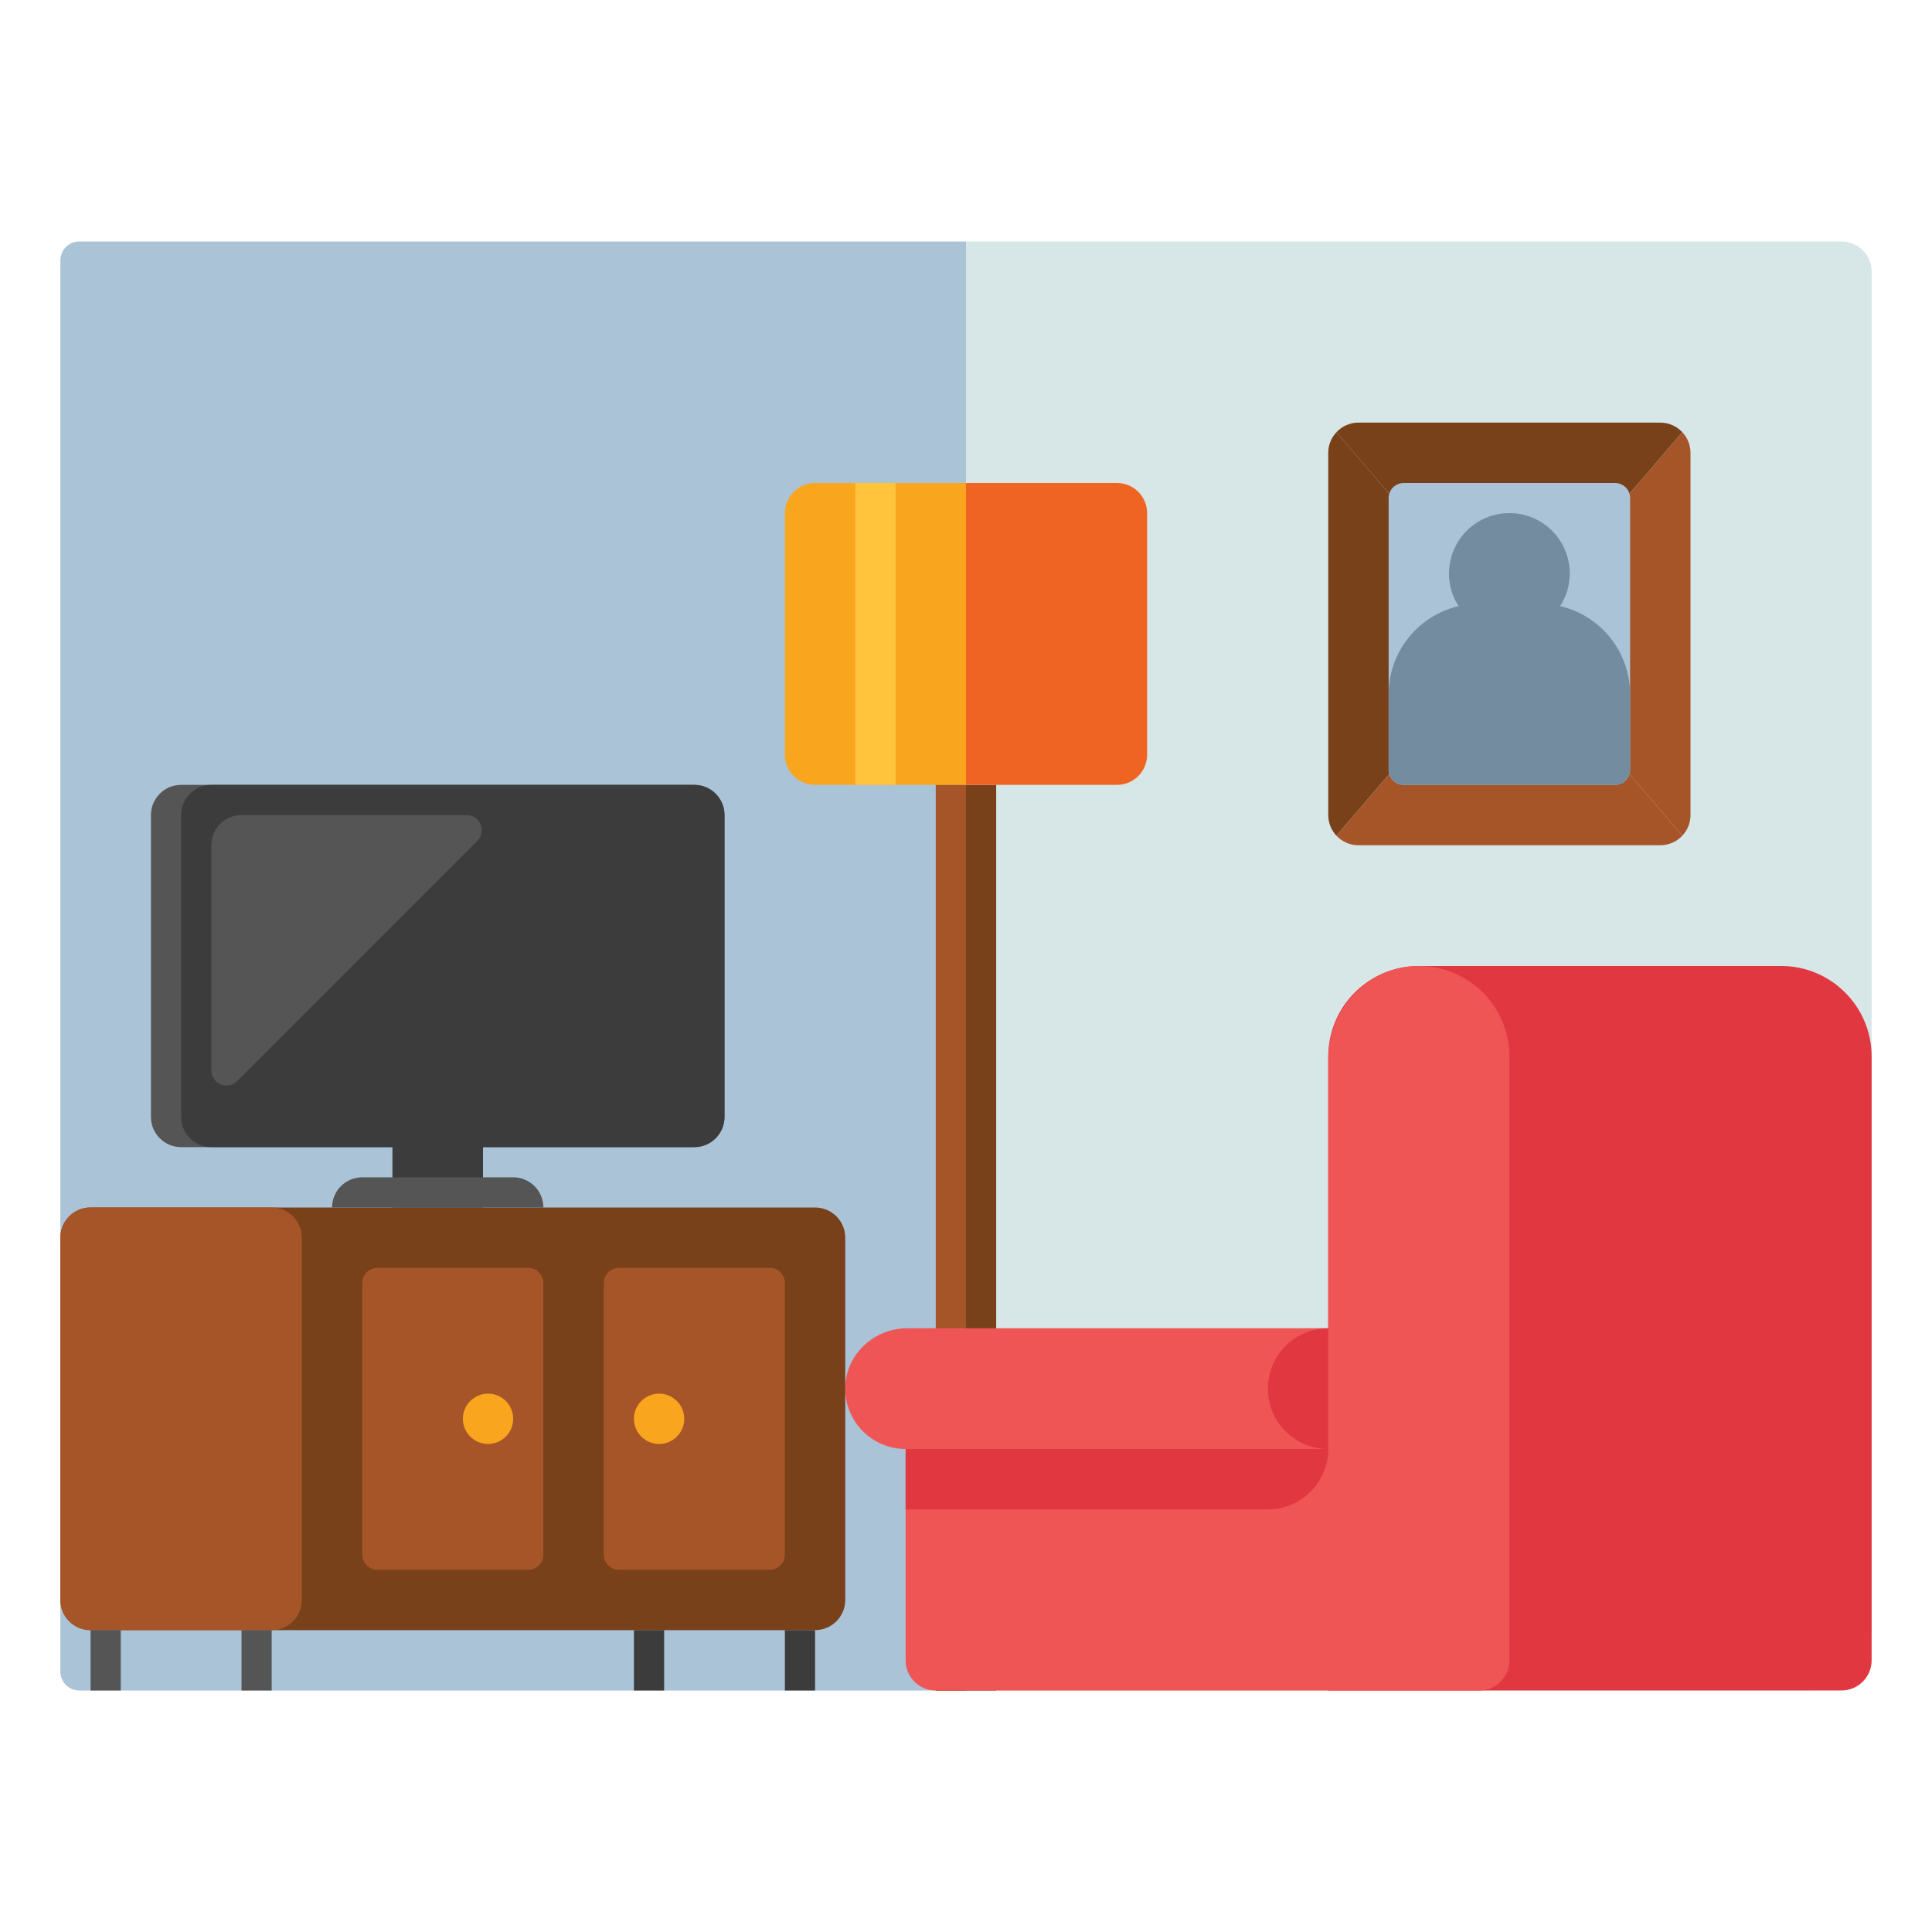
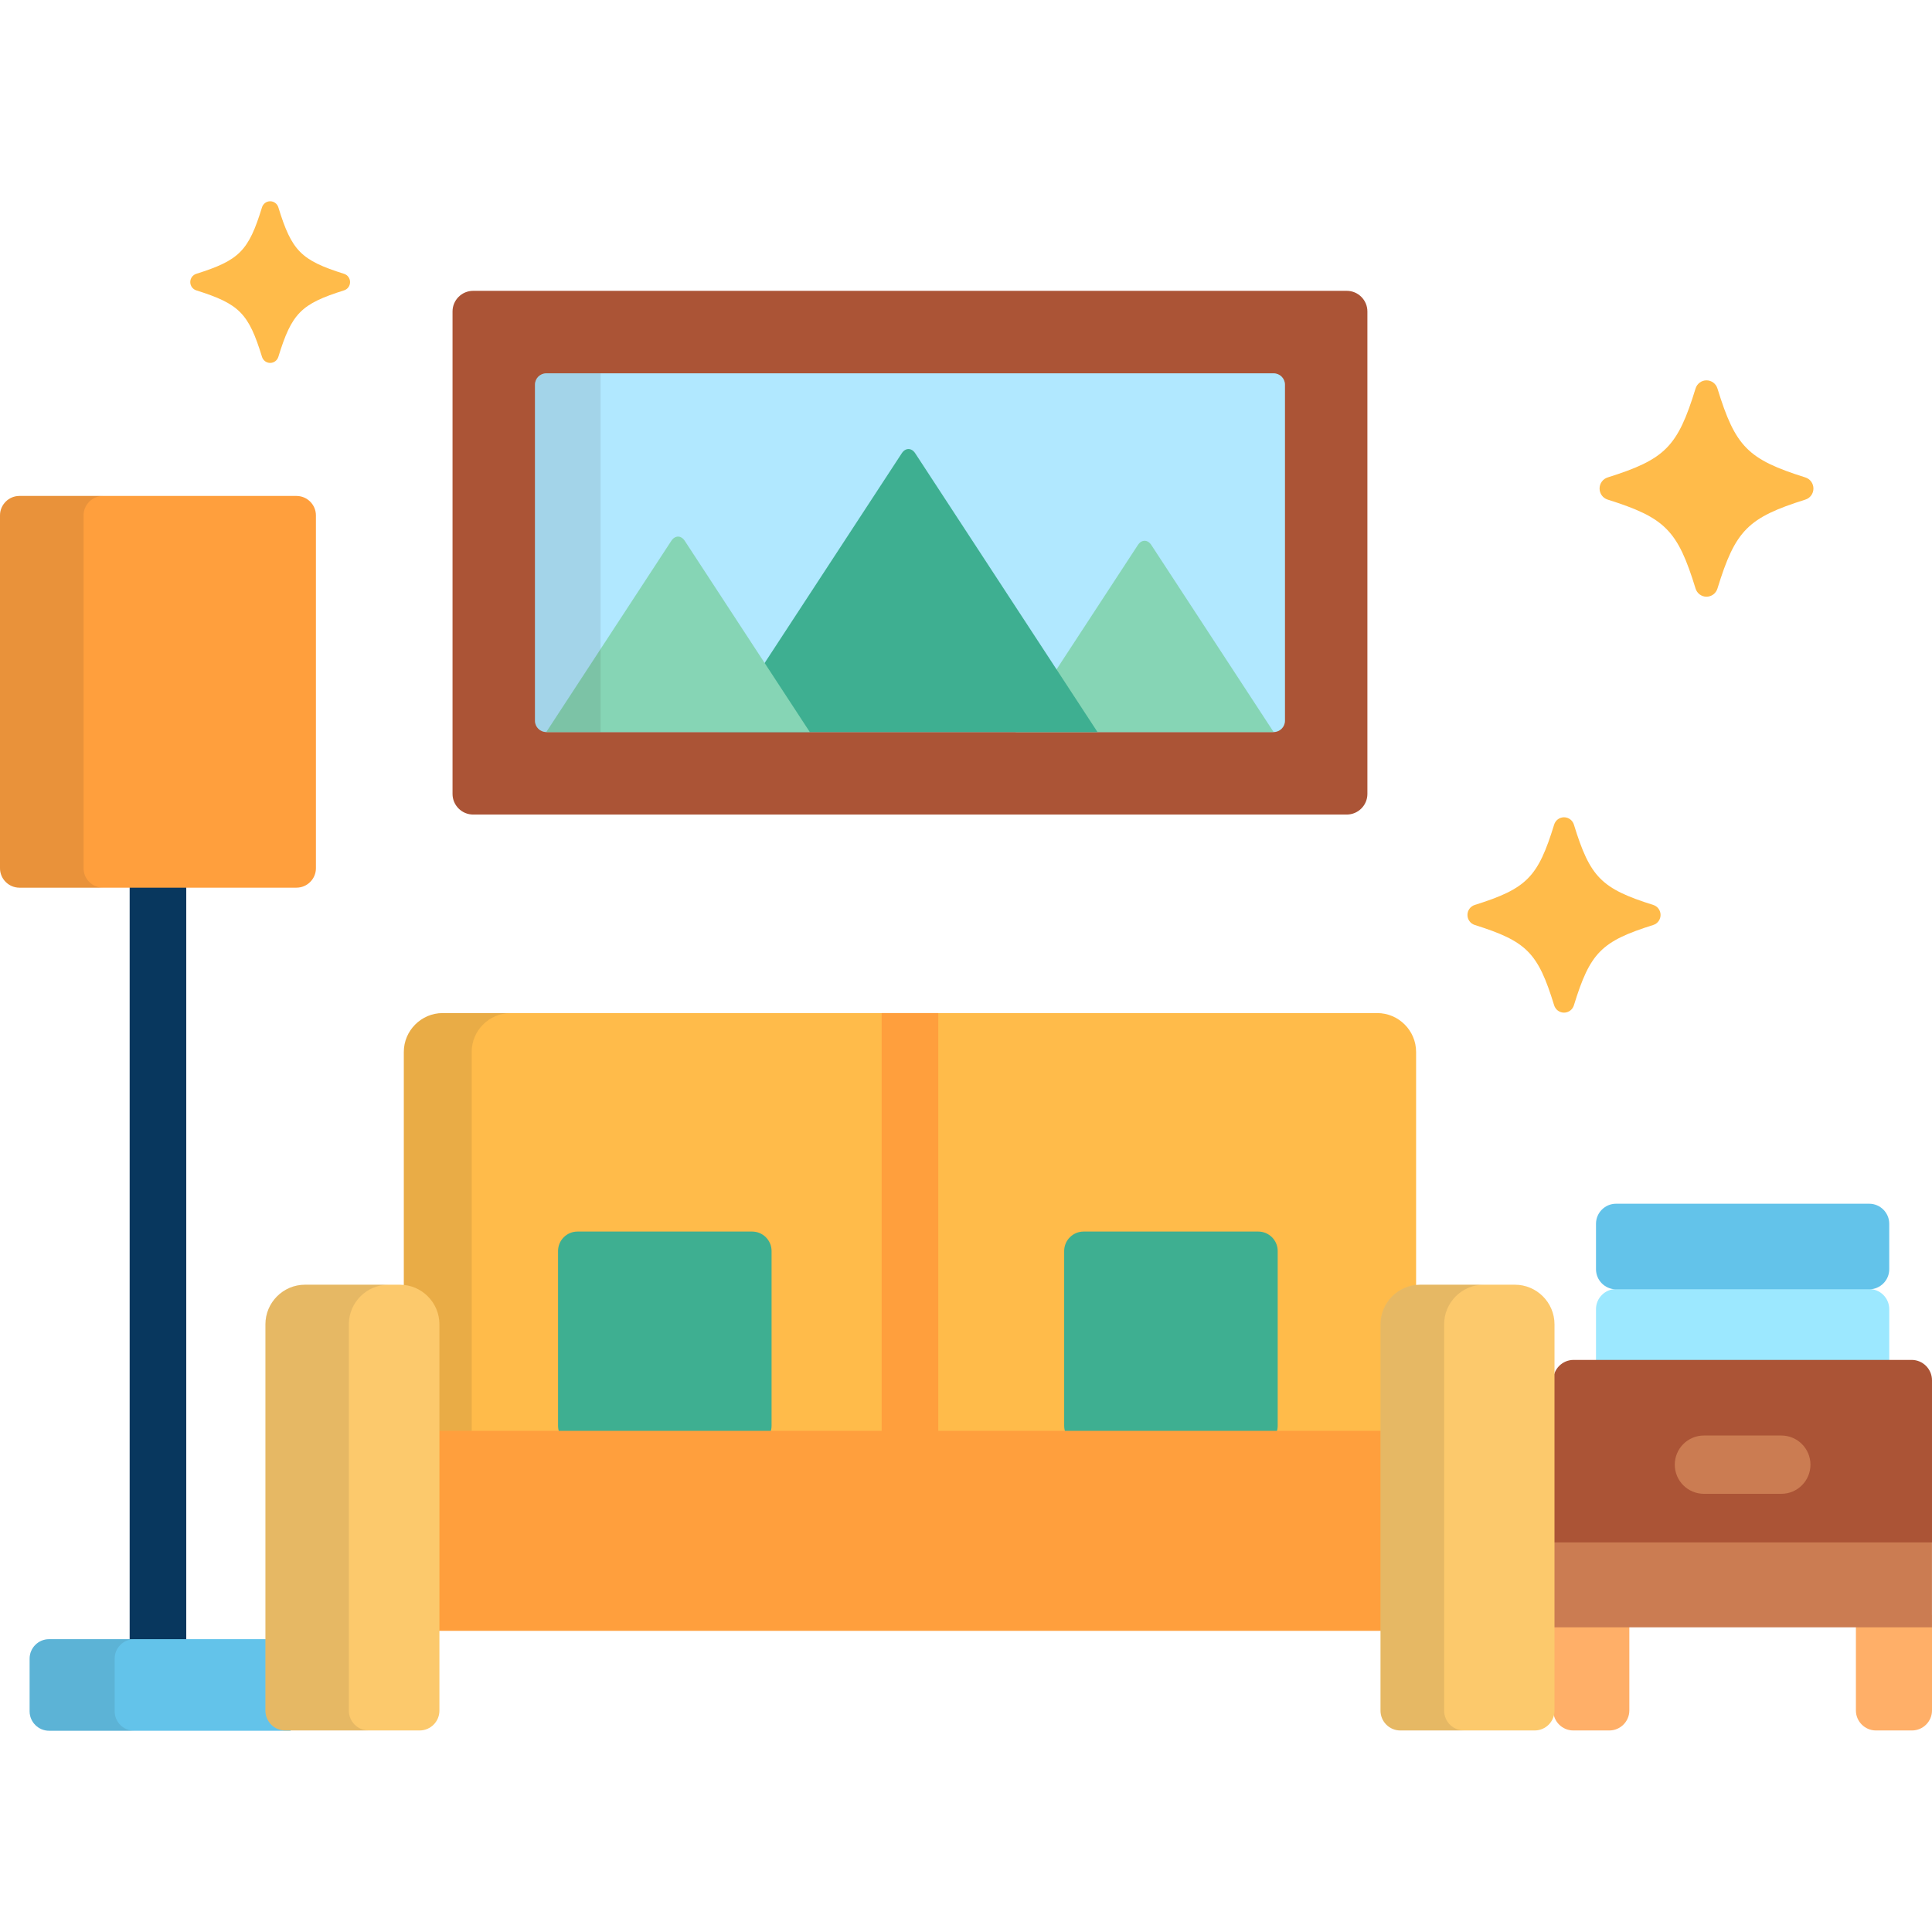
- <svg xmlns="http://www.w3.org/2000/svg" height="512" viewBox="0 0 512 512" width="512">
-   <path d="m272 64h224a0 0 0 0 1 0 0v384a0 0 0 0 1 0 0h-232a8 8 0 0 1 -8-8v-360a16 16 0 0 1 16-16z" fill="#d7e6e6" transform="matrix(-1 0 0 -1 752 512)" />
-   <path d="m16 64h235a5 5 0 0 1 5 5v374a5 5 0 0 1 -5 5h-235a0 0 0 0 1 0 0v-384a0 0 0 0 1 0 0z" fill="#aac3d7" transform="matrix(-1 0 0 -1 272 512)" />
-   <path d="m248 208h16v240h-16z" fill="#784119" transform="matrix(-1 0 0 -1 512 656)" />
-   <path d="m248 208h8v240h-8z" fill="#a55528" transform="matrix(-1 0 0 -1 504 656)" />
-   <path d="m360 256h136a0 0 0 0 1 0 0v168a24 24 0 0 1 -24 24h-96a24 24 0 0 1 -24-24v-160a8 8 0 0 1 8-8z" fill="#e13741" transform="matrix(-1 0 0 -1 848 703.996)" />
-   <path d="m240.452 352h111.548v-71.464c0-13.455 11.011-24.791 24.464-24.536a24 24 0 0 1 23.536 24v160a8 8 0 0 1 -8 8h-144a8 8 0 0 1 -8-8v-56a16 16 0 0 1 -15.982-16.773c.405-8.606 7.818-15.227 16.434-15.227z" fill="#f05555" />
-   <path d="m352 352v32a16 16 0 0 1 0-32z" fill="#e13741" />
-   <path d="m256 384h96a0 0 0 0 1 0 0v16a0 0 0 0 1 0 0h-112a0 0 0 0 1 0 0 16 16 0 0 1 16-16z" fill="#e13741" transform="matrix(-1 0 0 -1 592 784)" />
-   <rect fill="#784119" height="112" rx="8" transform="matrix(-1 0 0 -1 240 752)" width="208" x="16" y="320" />
-   <rect fill="#a55528" height="112" rx="8" transform="matrix(-1 0 0 -1 96 752)" width="64" x="16" y="320" />
-   <path d="m24 432h8v16h-8z" fill="#555" transform="matrix(-1 0 0 -1 56 880)" />
-   <path d="m64 432h8v16h-8z" fill="#555" transform="matrix(-1 0 0 -1 136 880)" />
-   <path d="m168 432h8v16h-8z" fill="#3c3c3c" transform="matrix(-1 0 0 -1 344 880)" />
-   <path d="m208 432h8v16h-8z" fill="#3c3c3c" transform="matrix(-1 0 0 -1 424 880)" />
-   <rect fill="#a55528" height="80" rx="4" transform="matrix(-1 0 0 -1 368 752)" width="48" x="160" y="336" />
-   <rect fill="#a55528" height="80" rx="4" transform="matrix(-1 0 0 -1 240 752)" width="48" x="96" y="336" />
-   <circle cx="129.333" cy="376" fill="#faa51e" r="6.667" />
-   <circle cx="174.667" cy="376" fill="#faa51e" r="6.667" />
-   <rect fill="#555" height="96" rx="8" transform="matrix(-1 0 0 -1 232 512)" width="152" x="40" y="208" />
-   <rect fill="#3c3c3c" height="96" rx="8" width="144" x="48" y="208" />
-   <path d="m56 283.676v-59.676a8 8 0 0 1 8-8h59.676a4 4 0 0 1 2.829 6.828l-63.677 63.677a4 4 0 0 1 -6.828-2.829z" fill="#555" />
-   <path d="m104 301.333h24v18.667h-24z" fill="#3c3c3c" transform="matrix(-1 0 0 -1 232 621.333)" />
-   <path d="m88 312h56a0 0 0 0 1 0 0 8 8 0 0 1 -8 8h-40a8 8 0 0 1 -8-8 0 0 0 0 1 0 0z" fill="#555" transform="matrix(-1 0 0 -1 232 632)" />
-   <path d="m256 128h40a8 8 0 0 1 8 8v64a8 8 0 0 1 -8 8h-40a0 0 0 0 1 0 0v-80a0 0 0 0 1 0 0z" fill="#f06423" />
-   <path d="m216 128h40a0 0 0 0 1 0 0v80a0 0 0 0 1 0 0h-40a8 8 0 0 1 -8-8v-64a8 8 0 0 1 8-8z" fill="#faa51e" />
-   <path d="m226.667 128h10.667v80h-10.667z" fill="#ffc33c" />
-   <path d="m354.171 114.532a7.966 7.966 0 0 0 -2.171 5.468v96a7.966 7.966 0 0 0 2.171 5.468l45.829-53.468z" fill="#784119" />
-   <path d="m445.829 114.532a7.974 7.974 0 0 0 -5.829-2.532h-80a7.974 7.974 0 0 0 -5.829 2.532l45.829 53.468z" fill="#784119" />
-   <path d="m400 168 45.829 53.468a7.966 7.966 0 0 0 2.171-5.468v-96a7.966 7.966 0 0 0 -2.171-5.468z" fill="#a55528" />
-   <path d="m354.171 221.468a7.974 7.974 0 0 0 5.829 2.532h80a7.974 7.974 0 0 0 5.829-2.532l-45.829-53.468z" fill="#a55528" />
-   <rect fill="#aac3d7" height="80" rx="4" width="64" x="368" y="128" />
-   <path d="m413.459 160.631a16 16 0 1 0 -26.918 0 24.005 24.005 0 0 0 -18.541 23.369v20a4 4 0 0 0 4 4h56a4 4 0 0 0 4-4v-20a24.005 24.005 0 0 0 -18.541-23.369z" fill="#738ca0" />
+ <svg xmlns="http://www.w3.org/2000/svg" version="1.1" id="Capa_1" x="0px" y="0px" viewBox="0 0 512.001 512.001" style="enable-background:new 0 0 512.001 512.001;" xml:space="preserve">
+   <path style="fill:#9CE8FF;" d="M500.668,363.64v-16.718c0-2.918-2.388-5.306-5.305-5.306h-67.1c-2.918,0-5.305,2.388-5.305,5.306  v16.718H500.668z" />
+   <g>
+     <path style="fill:#FFAF68;" d="M411.625,428v25.286c0,2.918,2.388,5.306,5.306,5.306h9.556c2.918,0,5.305-2.388,5.305-5.306V428   H411.625z" />
+     <path style="fill:#FFAF68;" d="M491.834,453.286c0,2.918,2.387,5.306,5.305,5.306h9.557c2.917,0,5.305-2.388,5.305-5.306V428   h-20.166v25.286H491.834z" />
+   </g>
+   <rect x="411.62" y="405.36" style="fill:#CB7C52;" width="100.37" height="25.899" />
+   <path style="fill:#AB5436;" d="M506.603,360.389h-89.582c-2.968,0-5.397,2.429-5.397,5.399v42.961H512v-42.961  C512,362.817,509.572,360.389,506.603,360.389z" />
+   <path style="fill:#CB7C52;" d="M472.066,395.879H451.56c-4.267,0-7.725-3.458-7.725-7.725c0-4.268,3.458-7.725,7.725-7.725h20.506  c4.268,0,7.725,3.457,7.725,7.725C479.791,392.421,476.334,395.879,472.066,395.879z" />
+   <path style="fill:#08375E;" d="M49.361,437.732V221.416c0-4.143-3.357-7.5-7.5-7.5s-7.5,3.357-7.5,7.5v216.316H49.361z" />
+   <path style="fill:#63C3EA;" d="M77,434.398H13.001c-2.833,0-5.151,2.318-5.151,5.15v13.967c0,2.832,2.318,5.15,5.151,5.15H77  V434.398z" />
+   <g style="opacity:0.1;">
+     <path style="fill:#231F20;" d="M30.391,453.516v-13.967c0-2.832,2.317-5.15,5.15-5.15h-22.54c-2.833,0-5.151,2.318-5.151,5.15   v13.967c0,2.832,2.318,5.15,5.151,5.15h22.54C32.708,458.666,30.391,456.348,30.391,453.516z" />
+   </g>
+   <path style="fill:#FF9F3D;" d="M83.723,230.091c0,2.833-2.318,5.15-5.151,5.15H5.15c-2.832,0-5.15-2.317-5.15-5.15v-93.507  c0-2.834,2.318-5.151,5.15-5.151h73.421c2.833,0,5.151,2.317,5.151,5.151L83.723,230.091L83.723,230.091z" />
+   <path style="opacity:0.1;fill:#231F20;enable-background:new    ;" d="M22.148,230.091v-93.507c0-2.834,2.318-5.151,5.151-5.151  H5.15c-2.832,0-5.15,2.317-5.15,5.151v93.507c0,2.833,2.318,5.15,5.15,5.15H27.3C24.467,235.241,22.148,232.924,22.148,230.091z" />
+   <path style="fill:#FFBB4A;" d="M364.98,268.475H117.321c-5.666,0-10.302,4.636-10.302,10.302v104.222h268.262V278.776  C375.281,273.11,370.647,268.475,364.98,268.475z" />
+   <path style="opacity:0.1;fill:#231F20;enable-background:new    ;" d="M135.302,268.475h-17.981  c-5.666,0-10.302,4.636-10.302,10.302v104.222H125V278.776C125,273.11,129.636,268.475,135.302,268.475z" />
+   <rect x="233.65" y="268.48" style="fill:#FF9F3D;" width="15" height="114.52" />
+   <g>
+     <path style="fill:#3EAF91;" d="M204.474,377.847c0,2.833-2.317,5.151-5.15,5.151h-46.285c-2.833,0-5.15-2.318-5.15-5.151v-46.322   c0-2.832,2.317-5.15,5.15-5.15h46.285c2.833,0,5.15,2.318,5.15,5.15V377.847z" />
+     <path style="fill:#3EAF91;" d="M338.604,377.847c0,2.833-2.317,5.151-5.15,5.151h-46.285c-2.833,0-5.151-2.318-5.151-5.151v-46.322   c0-2.832,2.318-5.15,5.151-5.15h46.285c2.833,0,5.15,2.318,5.15,5.15V377.847z" />
+   </g>
+   <rect x="107.02" y="379.19" style="fill:#FF9F3D;" width="268.26" height="53" />
+   <path style="fill:#FCC96C;" d="M105.971,340.463H80.822c-5.764,0-10.48,4.718-10.48,10.484v102.4c0,2.884,2.357,5.244,5.239,5.244  h35.629c2.882,0,5.24-2.36,5.24-5.244v-102.4C116.451,345.181,111.734,340.463,105.971,340.463z" />
+   <path style="opacity:0.1;fill:#231F20;enable-background:new    ;" d="M92.452,453.348v-102.4c0-5.767,4.715-10.484,10.479-10.484  H80.822c-5.764,0-10.48,4.718-10.48,10.484v102.4c0,2.884,2.357,5.244,5.239,5.244H97.69  C94.809,458.592,92.452,456.231,92.452,453.348z" />
+   <path style="fill:#FCC96C;" d="M401.478,340.463h-25.149c-5.764,0-10.479,4.718-10.479,10.484v102.4c0,2.884,2.358,5.244,5.24,5.244  h35.629c2.881,0,5.239-2.36,5.239-5.244v-102.4C411.958,345.181,407.242,340.463,401.478,340.463z" />
+   <path style="opacity:0.1;fill:#231F20;enable-background:new    ;" d="M382.713,453.348v-102.4c0-5.767,4.715-10.484,10.479-10.484  H376.33c-5.764,0-10.479,4.718-10.479,10.484v102.4c0,2.884,2.358,5.244,5.24,5.244h16.861  C385.07,458.592,382.713,456.231,382.713,453.348z" />
+   <path style="fill:#AB5436;" d="M356.914,77.074H125.387c-3.004,0-5.461,2.459-5.461,5.465V210.4c0,3.006,2.457,5.465,5.461,5.465  h231.527c3.004,0,5.461-2.459,5.461-5.465V82.539C362.375,79.533,359.918,77.074,356.914,77.074z" />
+   <path style="fill:#B1E8FF;" d="M144.768,194.006c-1.65,0-3-1.35-3-3v-89.074c0-1.65,1.35-3,3-3h192.766c1.65,0,3,1.35,3,3v89.074  c0,1.65-1.35,3-3,3H144.768z" />
+   <g>
+     <path style="fill:#FFBB4A;" d="M414.482,268.362c-1.203,0-2.264-0.789-2.617-1.95c-4.296-13.955-7.248-16.941-21.045-21.288   c-1.147-0.361-1.927-1.433-1.927-2.651c0-1.212,0.78-2.287,1.927-2.648c13.797-4.345,16.749-7.329,21.045-21.289   c0.354-1.157,1.414-1.949,2.617-1.949s2.262,0.792,2.62,1.949c4.298,13.96,7.243,16.944,21.041,21.289   c1.147,0.361,1.927,1.436,1.927,2.648c0,1.219-0.779,2.29-1.927,2.651c-13.798,4.347-16.743,7.333-21.041,21.288   C416.744,267.573,415.685,268.362,414.482,268.362z" />
+     <path style="fill:#FFBB4A;" d="M452.241,158.133c-1.331,0-2.505-0.873-2.897-2.16c-4.757-15.455-8.026-18.762-23.307-23.576   c-1.27-0.399-2.133-1.585-2.133-2.934c0-1.342,0.863-2.533,2.133-2.933c15.28-4.811,18.55-8.117,23.307-23.577   c0.392-1.282,1.565-2.158,2.897-2.158c1.334,0,2.505,0.876,2.901,2.158c4.762,15.46,8.025,18.766,23.305,23.577   c1.27,0.399,2.133,1.591,2.133,2.933c0,1.349-0.863,2.534-2.133,2.934c-15.279,4.814-18.543,8.121-23.305,23.576   C454.746,157.26,453.575,158.133,452.241,158.133z" />
+     <path style="fill:#FFBB4A;" d="M71.598,96.179c-0.995,0-1.872-0.653-2.166-1.613c-3.555-11.55-5.997-14.021-17.416-17.618   c-0.947-0.297-1.593-1.185-1.593-2.193c0-1.002,0.646-1.893,1.593-2.19c11.419-3.596,13.861-6.064,17.416-17.618   c0.294-0.957,1.171-1.611,2.166-1.611s1.871,0.654,2.168,1.611c3.557,11.554,5.995,14.022,17.412,17.618   c0.949,0.298,1.593,1.188,1.593,2.19c0,1.009-0.644,1.896-1.593,2.193c-11.417,3.598-13.855,6.068-17.412,17.618   C73.469,95.525,72.593,96.179,71.598,96.179z" />
+   </g>
+   <path style="fill:#86D5B5;" d="M301.551,144.434l-32.414,49.572h68.395l-32.416-49.572  C304.136,142.936,302.53,142.936,301.551,144.434z" />
+   <path style="fill:#3EAF91;" d="M238.977,120.124l-48.313,73.882h100.19l-48.312-73.882  C241.561,118.625,239.957,118.625,238.977,120.124z" />
+   <path style="fill:#86D5B5;" d="M177.907,143.329l-33.14,50.677h69.842l-33.138-50.677  C180.491,141.83,178.888,141.83,177.907,143.329z" />
+   <path style="opacity:0.1;fill:#231F20;enable-background:new    ;" d="M144.768,98.932c-1.65,0-3,1.35-3,3v89.074c0,1.65,1.35,3,3,3  h14.396V98.932H144.768z" />
+   <path style="fill:#63C3EA;" d="M500.668,336.374c0,2.918-2.388,5.307-5.305,5.307h-67.1c-2.918,0-5.305-2.389-5.305-5.307v-12.068  c0-2.919,2.387-5.306,5.305-5.306h67.1c2.917,0,5.305,2.387,5.305,5.306V336.374z" />
+   <g>
+ </g>
+   <g>
+ </g>
+   <g>
+ </g>
+   <g>
+ </g>
+   <g>
+ </g>
+   <g>
+ </g>
+   <g>
+ </g>
+   <g>
+ </g>
+   <g>
+ </g>
+   <g>
+ </g>
+   <g>
+ </g>
+   <g>
+ </g>
+   <g>
+ </g>
+   <g>
+ </g>
+   <g>
+ </g>
</svg>
